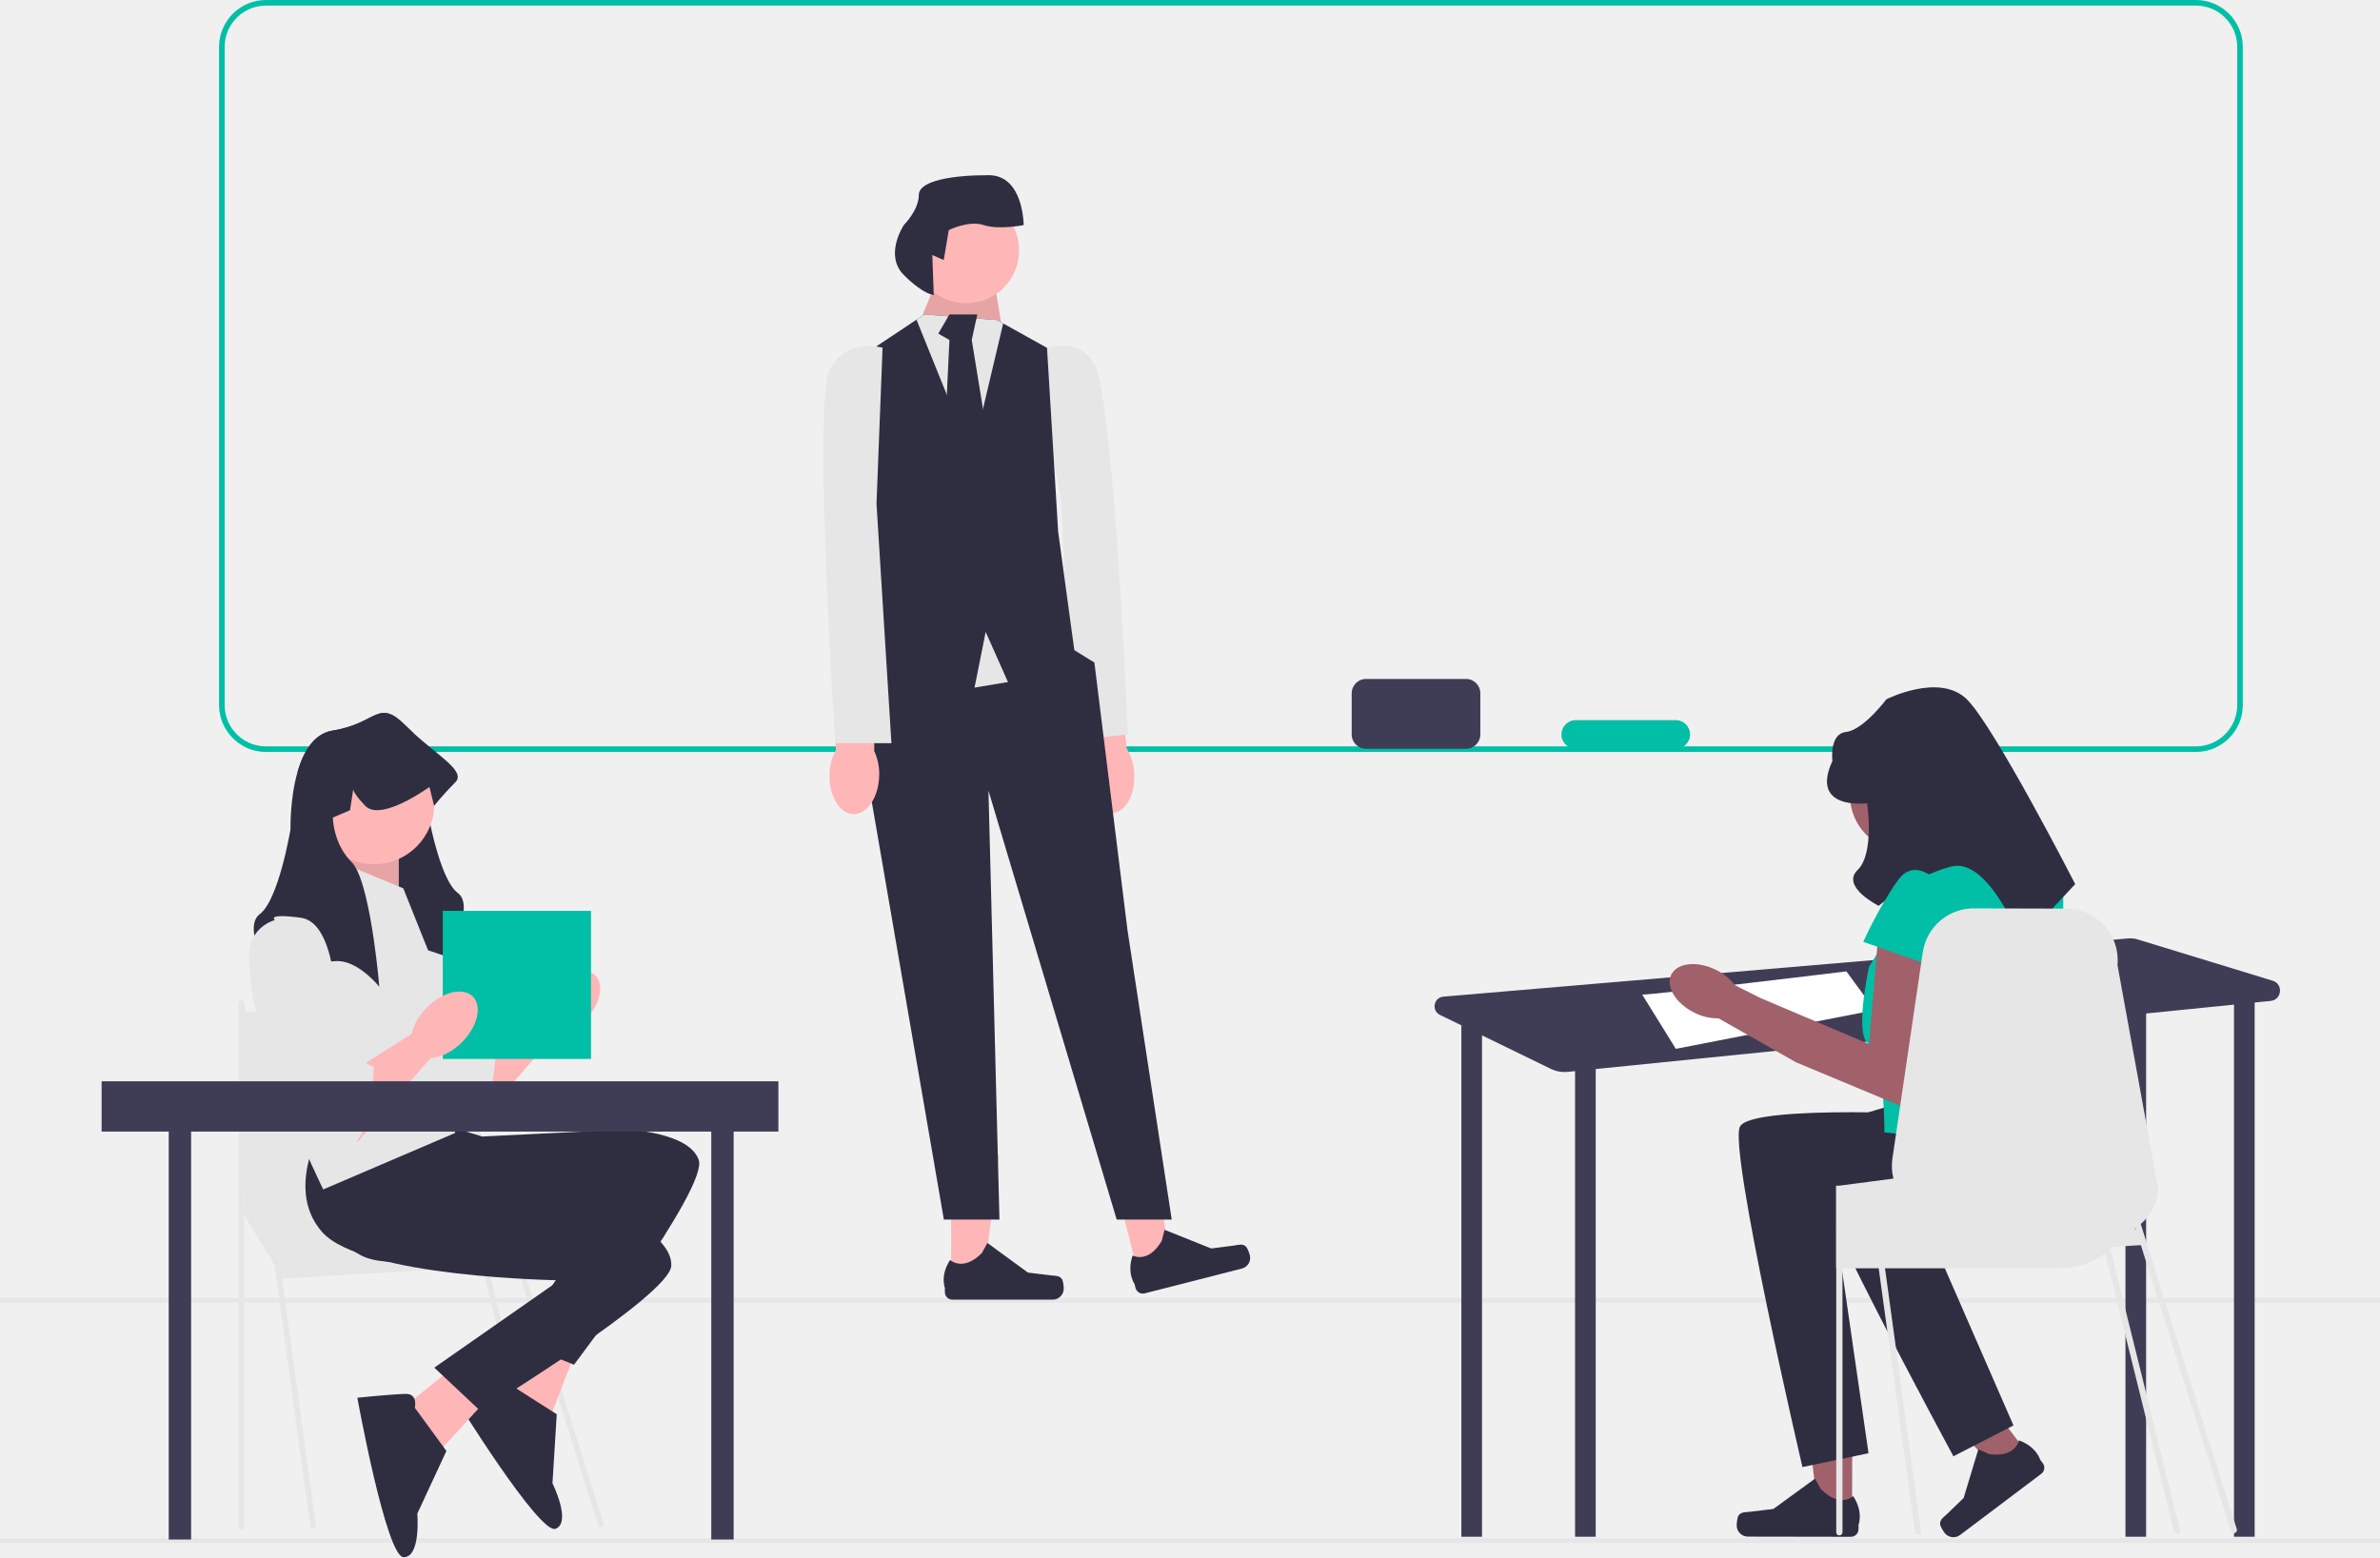
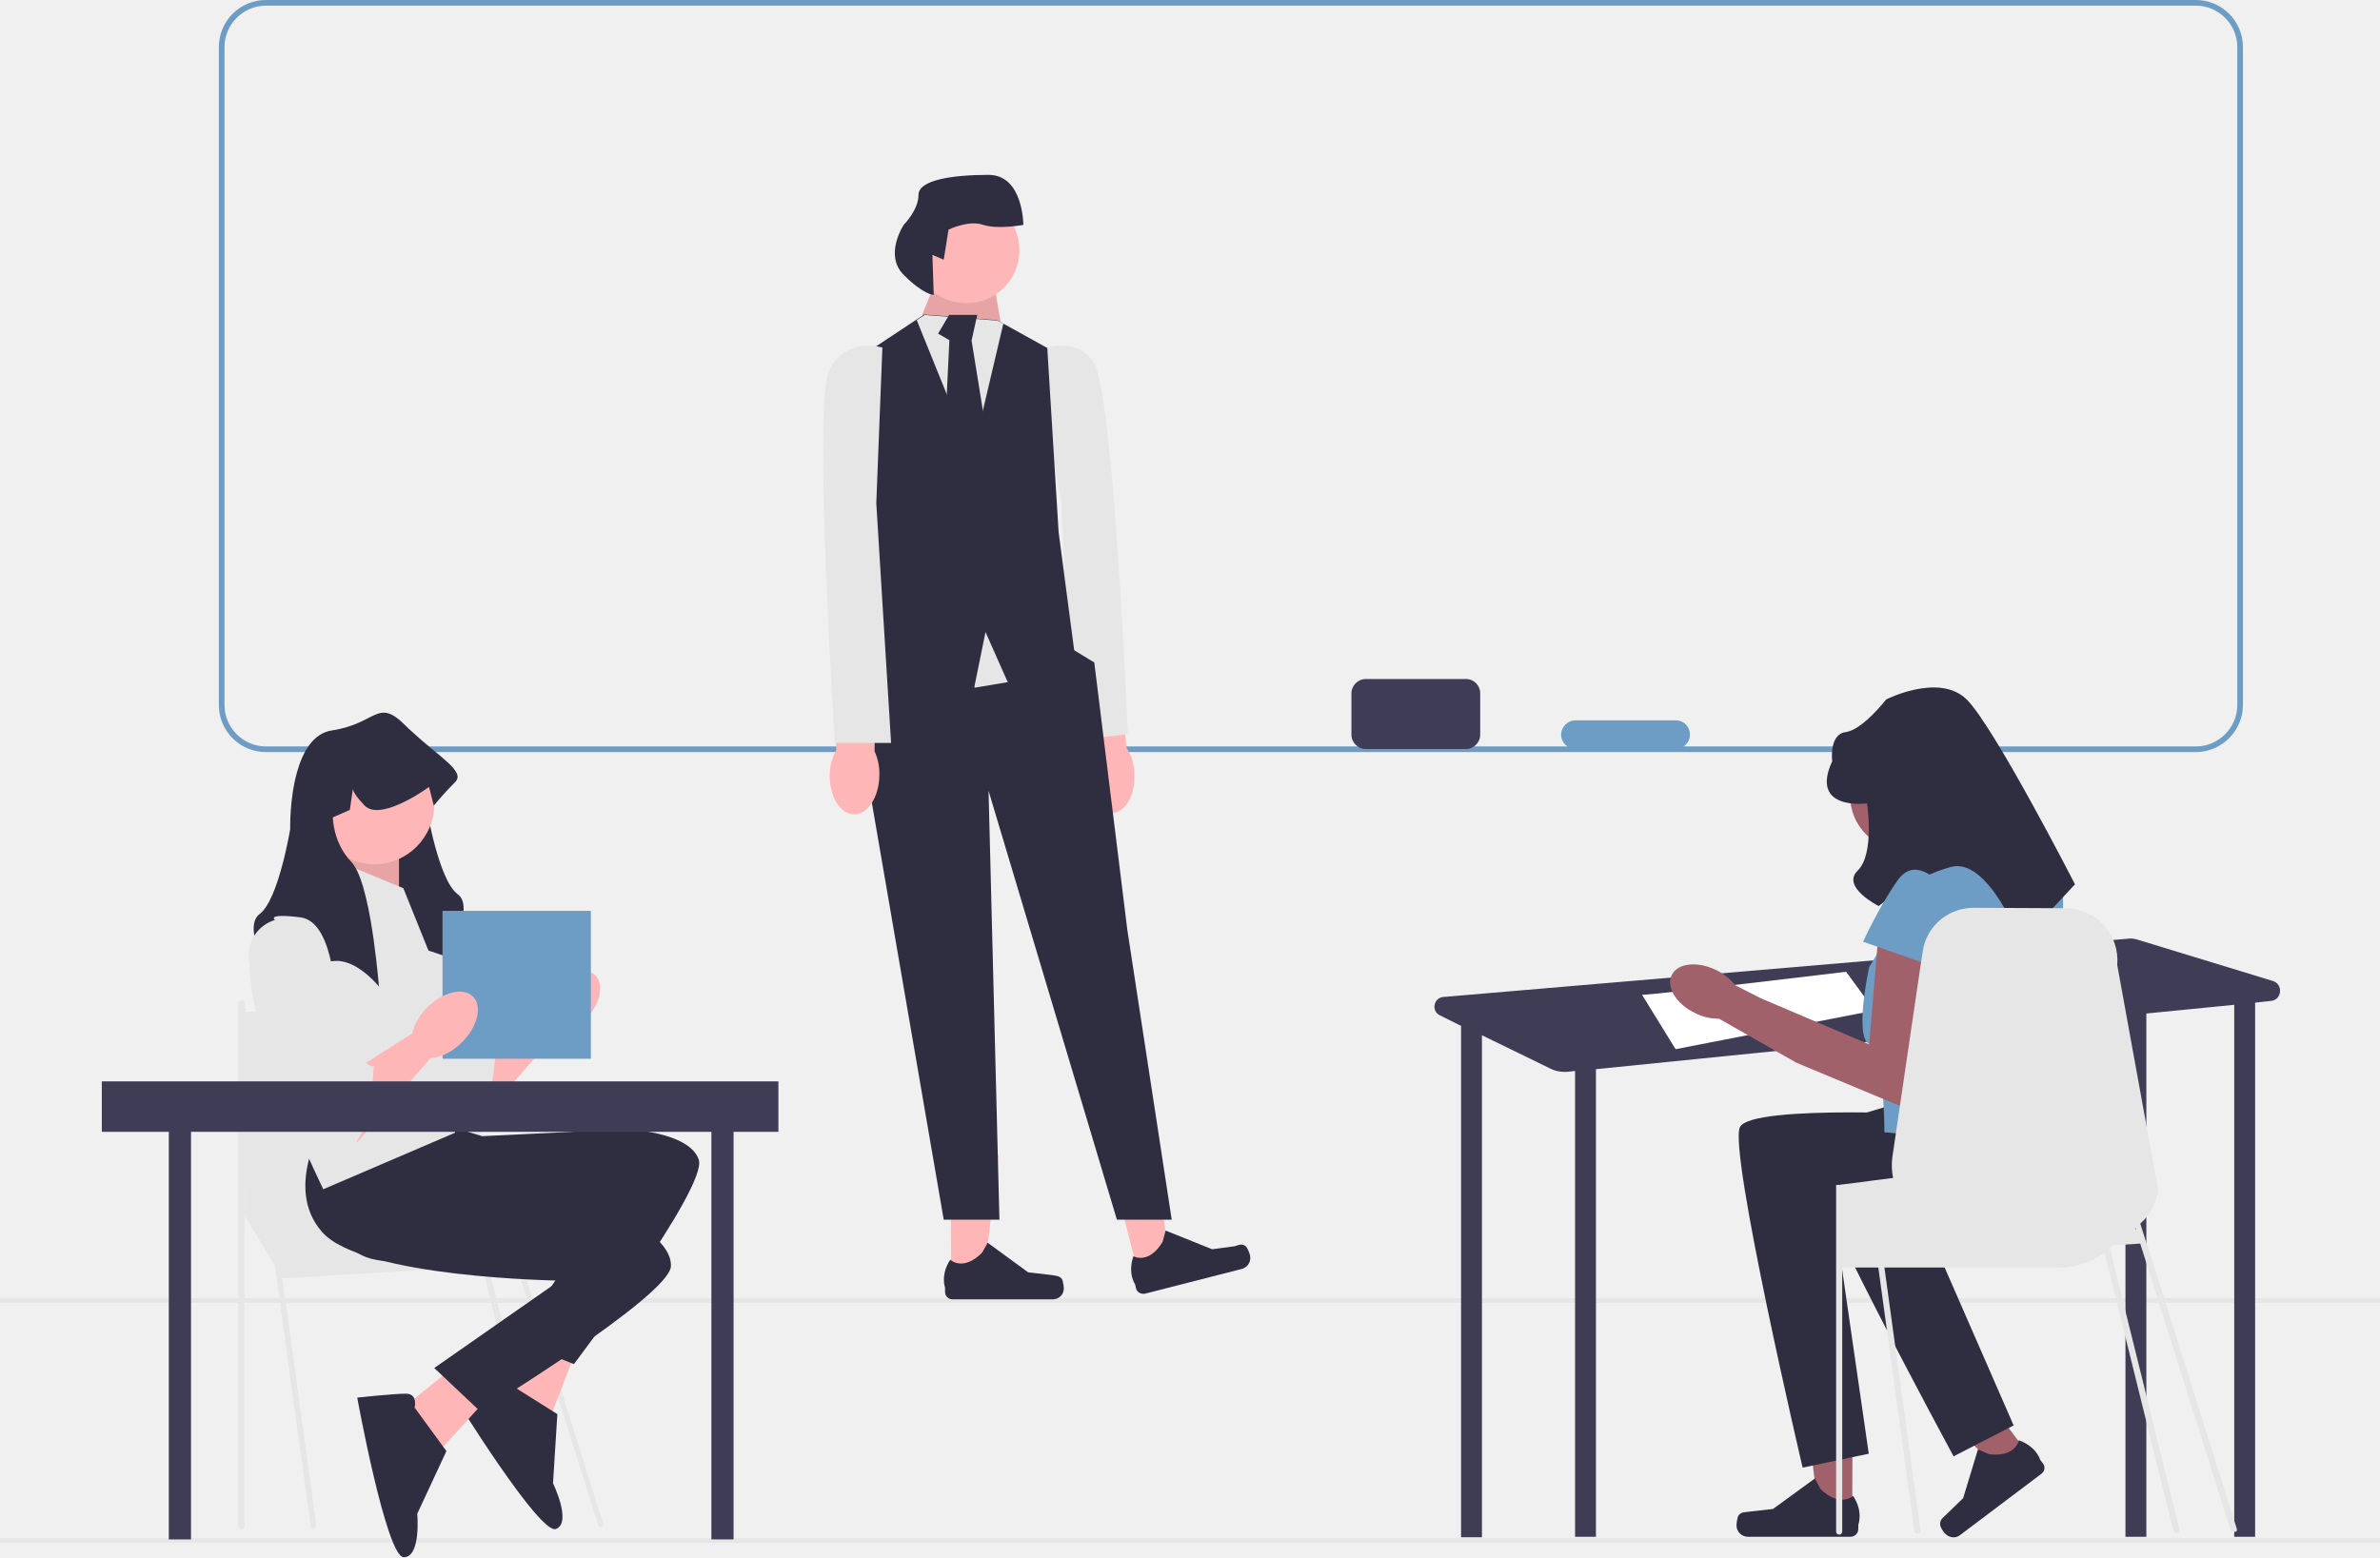
- <svg xmlns="http://www.w3.org/2000/svg" width="547" height="358" viewBox="0 0 547 358" fill="none">
-   <g clip-path="url(#clip0_3_19)">
-     <path d="M504.688 172.869H61.131C55.186 172.869 50.349 168.036 50.349 162.093V10.775C50.349 4.834 55.186 0 61.131 0H504.688C510.633 0 515.47 4.834 515.47 10.775V162.093C515.47 168.036 510.633 172.869 504.688 172.869ZM61.131 1.285C55.895 1.285 51.634 5.542 51.634 10.775V162.093C51.634 167.327 55.895 171.585 61.131 171.585H504.688C509.924 171.585 514.185 167.327 514.185 162.093V10.775C514.185 5.542 509.924 1.285 504.688 1.285H61.131Z" fill="#00BFA6" />
-     <path d="M547 353.639H0V354.72H547V353.639Z" fill="#E6E6E6" />
-     <path d="M547 298.398H0V299.479H547V298.398Z" fill="#E6E6E6" />
-     <path d="M249.283 178.434C249.676 183.367 252.541 187.163 255.683 186.913C258.824 186.663 261.052 182.461 260.658 177.526C260.528 175.553 259.927 173.639 258.905 171.946L256.976 151.065L247.191 152.179L250.131 172.645C249.39 174.479 249.099 176.464 249.283 178.434Z" fill="#FFB6B6" />
-     <path d="M237.593 81.019C237.593 81.019 246.741 76.18 251.379 83.411C256.018 90.643 259.219 168.855 259.219 168.855L246.363 170.226L243.926 115.113L237.593 81.019V81.019Z" fill="#E6E6E6" />
-     <path d="M218.607 294.318L226.055 294.317L229.598 265.609L218.606 265.609L218.607 294.318Z" fill="#FFB6B6" />
-     <path d="M244.124 294.149C244.356 294.539 244.479 295.799 244.479 296.253C244.479 297.648 243.347 298.779 241.951 298.779H218.886C217.934 298.779 217.161 298.008 217.161 297.056V296.096C217.161 296.096 216.02 293.212 218.37 289.657C218.37 289.657 221.289 292.441 225.652 288.081L226.938 285.752L236.251 292.558L241.413 293.193C242.542 293.332 243.543 293.171 244.124 294.149H244.124H244.124Z" fill="#2F2E41" />
-     <path d="M261.706 293.086L268.922 291.243L265.245 262.551L254.595 265.271L261.706 293.086Z" fill="#FFB6B6" />
-     <path d="M286.388 286.611C286.709 286.932 287.14 288.122 287.252 288.562C287.597 289.913 286.781 291.289 285.428 291.634L263.081 297.339C262.158 297.575 261.219 297.018 260.984 296.096L260.746 295.166C260.746 295.166 258.926 292.654 260.322 288.629C260.322 288.629 263.84 290.603 266.987 285.3L267.657 282.725L278.365 287.016L283.524 286.355C284.652 286.21 285.583 285.807 286.388 286.611H286.388Z" fill="#2F2E41" />
-     <path d="M212.446 74.847L212.093 72.287L216.29 62.043L227.821 60.762L230.311 75.428L212.446 74.847Z" fill="#FFB6B6" />
-     <path opacity="0.1" d="M212.446 74.847L212.093 72.287L216.29 62.043L227.821 60.762L230.311 75.428L212.446 74.847Z" fill="black" />
-     <path d="M198.992 147.195L193.867 161.28L197.711 168.963L216.93 280.365H229.708L227.181 181.768L256.651 280.365H269.298L259.128 213.78L251.526 152.317L246.915 149.47L224.618 136.951L198.992 147.195Z" fill="#2F2E41" />
-     <path d="M231.665 156.798L223.978 158.079L213.727 133.75H236.791L231.665 156.798Z" fill="#E6E6E6" />
-     <path d="M247.041 150.396L231.665 156.798L226.54 145.274L223.978 158.079L197.07 149.423L200.914 133.75L197.07 82.53L210.639 73.49L212.446 72.287L229.103 73.567L230.563 74.361L240.635 79.969L243.197 122.225L247.041 150.396Z" fill="#2F2E41" />
-     <path d="M230.563 74.361L223.337 104.939L210.639 73.49L212.446 72.287L229.103 73.567L230.563 74.361Z" fill="#E6E6E6" />
-     <path d="M218.212 72.287L215.649 76.697L218.212 78.167L216.93 105.018L222.055 111.981L227.181 101.69L223.337 78.167L224.618 72.287H218.212Z" fill="#2F2E41" />
-     <path d="M222.055 69.726C228.778 69.726 234.228 64.279 234.228 57.561C234.228 50.843 228.778 45.397 222.055 45.397C215.333 45.397 209.883 50.843 209.883 57.561C209.883 64.279 215.333 69.726 222.055 69.726Z" fill="#FFB6B6" />
-     <path d="M214.276 58.628L216.907 59.775L218.054 52.893C218.054 52.893 222.646 50.598 226.089 51.745C229.533 52.893 235.272 51.745 235.272 51.745C235.272 51.745 235.272 40.275 227.237 40.275C219.202 40.275 211.167 41.422 211.167 44.863C211.167 48.304 207.724 51.745 207.724 51.745C207.724 51.745 203.132 58.628 207.724 63.217C212.315 67.805 214.611 67.805 214.611 67.805L214.276 58.628Z" fill="#2F2E41" />
-     <path d="M190.657 178.074C190.524 183.021 192.97 187.1 196.12 187.184C199.27 187.268 201.931 183.327 202.064 178.378C202.144 176.402 201.75 174.436 200.914 172.643L201.214 151.676L191.366 151.745L192.115 172.408C191.183 174.153 190.683 176.096 190.657 178.074V178.074Z" fill="#FFB6B6" />
-     <path d="M202.842 79.945C202.842 79.945 194.514 77.385 190.67 85.067C186.826 92.75 191.951 170.86 191.951 170.86H204.88L201.449 115.799L202.842 79.945V79.945Z" fill="#E6E6E6" />
-     <path d="M522.333 225.463L491.275 215.961C490.588 215.751 489.867 215.674 489.151 215.735L331.741 229.123C329.497 229.314 328.933 232.339 330.958 233.325L336 235.78H335.865V353.295H340.616V238.028L356.419 245.721C357.628 246.31 358.977 246.55 360.315 246.415L361.997 246.245V353.295H366.748V245.766L488.497 233.476V353.295H493.248V232.996L513.441 230.958V353.295H518.192V230.478L521.876 230.106C524.462 229.845 524.819 226.223 522.333 225.463H522.333Z" fill="#3F3D56" />
-     <path d="M377.438 228.658C380.408 228.658 424.356 223.316 424.356 223.316L430.889 232.219L385.159 241.121L377.438 228.658Z" fill="white" />
-     <path d="M425.672 348.731L418.037 348.717L414.455 319.279L425.724 319.299L425.672 348.731Z" fill="#A0616A" />
-     <path d="M399.512 348.513C399.274 348.913 399.146 350.204 399.145 350.669C399.143 352.1 400.301 353.261 401.732 353.264L425.379 353.304C426.355 353.306 427.148 352.516 427.15 351.54L427.151 350.557C427.151 350.557 428.326 347.602 425.924 343.953C425.924 343.953 422.926 346.802 418.461 342.324L417.146 339.934L407.587 346.896L402.294 347.538C401.136 347.678 400.11 347.512 399.512 348.513H399.512L399.512 348.513Z" fill="#2F2E41" />
-     <path d="M466.652 335.042L460.628 339.582L440.234 318.523L449.125 311.821L466.652 335.042Z" fill="#A0616A" />
-     <path d="M445.911 350.464C445.961 350.921 446.631 352.015 446.909 352.382C447.76 353.51 449.366 353.735 450.495 352.884L469.151 338.82C469.921 338.239 470.075 337.144 469.494 336.374L468.908 335.598C468.908 335.598 468.069 332.57 463.999 331.127C463.999 331.127 463.337 335.159 457.147 334.292L454.684 333.193L451.307 344.377L447.52 348.038C446.691 348.839 445.784 349.319 445.911 350.464L445.911 350.464Z" fill="#2F2E41" />
-     <path d="M450.695 182.897C450.695 189.933 444.987 195.637 437.945 195.637C430.904 195.637 425.196 189.933 425.196 182.897C425.196 175.86 430.904 170.156 437.945 170.156C444.987 170.156 450.695 175.86 450.695 182.897Z" fill="#A0616A" />
-     <path d="M449.493 256.358C449.493 256.358 402.552 253.702 399.895 259.013C397.238 264.324 414.26 337.27 414.26 337.27L429.446 334.09L422.037 282.911C422.037 282.911 461.209 293.278 466.523 280.887C471.837 268.495 470.307 263.881 470.307 263.881L449.493 256.358Z" fill="#2F2E41" />
-     <path d="M461.52 247.444C461.52 247.444 415.549 257.292 414.392 263.116C413.235 268.94 448.96 334.788 448.96 334.788L462.763 327.706L442.071 280.309C442.071 280.309 482.591 279.952 484.436 266.597C486.28 253.242 483.584 249.197 483.584 249.197L461.52 247.444Z" fill="#2F2E41" />
-     <path d="M466.764 197.498H444.678L429.566 222.281C429.566 222.281 426.023 238.297 429.566 240.025C433.108 241.754 433.108 260.341 433.108 260.341L470.307 263.881C470.307 263.881 475.621 208.12 473.85 202.809C472.078 197.498 466.764 197.498 466.764 197.498Z" fill="#00BFA6" />
-     <path d="M431.78 213.873L429.566 240.025L404.661 229.462L398.717 226.475C397.553 224.958 396.042 223.741 394.311 222.927C390.006 220.831 385.436 221.35 384.101 224.087C382.767 226.824 385.173 230.741 389.477 232.836C391.185 233.698 393.075 234.137 394.989 234.119L412.38 243.99L412.401 243.951L412.478 244.089L439.751 255.473L446.026 221.141L431.78 213.873H431.78Z" fill="#A0616A" />
-     <path d="M429.123 184.664C429.123 184.664 415.838 186.435 421.152 174.928C421.152 174.928 420.341 168.691 424.289 168.269C428.237 167.847 433.551 160.767 433.551 160.767C433.551 160.767 445.735 154.571 452.042 160.767C458.35 166.962 476.95 203.252 476.95 203.252L464.55 216.528C464.55 216.528 457.096 196.944 448.423 199.213C439.751 201.481 431.78 208.245 431.78 208.245C431.78 208.245 422.979 203.844 426.936 200.007C430.894 196.171 429.123 184.664 429.123 184.664Z" fill="#2F2E41" />
-     <path d="M446.836 204.137C446.836 204.137 440.637 196.171 436.208 202.366C431.78 208.562 428.237 216.528 428.237 216.528L445.951 222.724L446.836 204.137H446.836Z" fill="#00BFA6" />
-     <path d="M514.092 351.533L493.512 286.163L493.515 286.163H493.563L493.48 286.056L493.478 286.054L492.012 281.398L492.013 281.397C494.246 279.474 495.766 276.726 496.069 273.563L486.662 221.856C487.309 215.066 482.101 209.131 475.277 208.888L454.051 208.834C448.017 208.621 442.791 212.977 441.912 218.948L441.442 222.117L434.939 266.328C434.702 267.918 434.797 269.485 435.171 270.951L430.491 271.563L429.071 271.753L423.459 272.483L423.441 272.488L422.741 272.578H421.98V291.57H422.028V352.274C422.028 352.666 422.349 352.986 422.741 352.986C423.138 352.986 423.459 352.666 423.459 352.274V291.57H431.786L440.094 352.203C440.148 352.559 440.451 352.82 440.807 352.82C440.837 352.82 440.872 352.82 440.902 352.814C441.294 352.761 441.567 352.399 441.514 352.007L433.235 291.57H473.186C477.153 291.57 480.829 290.312 483.822 288.158L499.662 352.092C499.745 352.415 500.036 352.63 500.355 352.63C500.413 352.63 500.473 352.623 500.532 352.608C500.915 352.511 501.146 352.122 501.049 351.739L485.055 287.187C485.268 287.01 485.481 286.821 485.682 286.626L492.041 286.252L512.728 351.962C512.824 352.268 513.106 352.463 513.41 352.463C513.481 352.463 513.553 352.452 513.625 352.43C514.002 352.311 514.211 351.91 514.092 351.533ZM490.653 282.412C490.706 282.382 490.754 282.347 490.801 282.317L490.802 282.317L490.954 282.802L490.653 282.412Z" fill="#E6E6E6" />
-     <path d="M110.273 240.729L124.124 231.926L129.755 235.321L110.273 257.692V240.729Z" fill="#FFB6B6" />
-     <path d="M91.333 206.658C91.333 206.658 82.133 208.821 86.462 221.26C90.792 233.698 104.862 259.657 109.191 258.034C113.52 256.412 114.061 240.188 114.061 240.188C114.061 240.188 113.52 240.729 111.355 238.565C109.191 236.402 109.191 237.39 109.191 235.003C109.191 232.617 107.42 230.847 107.42 230.847L105.403 226.668C105.403 226.668 105.403 207.199 97.285 206.117C89.168 205.036 91.333 206.658 91.333 206.658L91.333 206.658Z" fill="#E6E6E6" />
-     <path d="M134.314 234.739C137.906 231.149 139.02 226.441 136.801 224.223C134.582 222.005 129.871 223.118 126.278 226.709C122.685 230.299 121.572 235.007 123.791 237.225C126.01 239.442 130.721 238.329 134.314 234.739Z" fill="#FFB6B6" />
-     <path d="M55.5 278.315L64.951 293.948L120.028 290.691L105.362 271.801L55.5 278.315Z" fill="#E6E6E6" />
-     <path d="M71.957 351.431C71.636 351.431 71.357 351.194 71.312 350.868L54.854 230.748C54.805 230.391 55.055 230.063 55.411 230.014C55.768 229.963 56.097 230.215 56.146 230.571L72.603 350.691C72.652 351.048 72.403 351.376 72.046 351.425C72.016 351.429 71.986 351.431 71.957 351.431Z" fill="#E6E6E6" />
-     <path d="M55.5 351.584C55.14 351.584 54.848 351.292 54.848 350.932V230.683C54.848 230.323 55.14 230.031 55.5 230.031C55.86 230.031 56.152 230.323 56.152 230.683V350.932C56.152 351.292 55.86 351.584 55.5 351.584Z" fill="#E6E6E6" />
-     <path d="M138.115 351.106C137.838 351.106 137.581 350.927 137.493 350.649L98.549 226.947C98.44 226.604 98.631 226.238 98.975 226.13C99.318 226.022 99.684 226.213 99.792 226.556L138.737 350.258C138.845 350.601 138.654 350.967 138.31 351.075C138.245 351.096 138.179 351.106 138.115 351.106Z" fill="#E6E6E6" />
-     <path d="M126.219 351.258C125.928 351.258 125.663 351.062 125.588 350.767L98.538 241.591C98.45 241.242 98.661 240.888 99.009 240.799C99.359 240.711 99.713 240.921 99.802 241.27L126.851 350.446C126.94 350.794 126.729 351.149 126.38 351.238C126.326 351.252 126.272 351.258 126.219 351.258H126.219Z" fill="#E6E6E6" />
-     <path d="M55.5 232.598L100.637 231.905L108.947 279.292H56.152L55.5 232.598Z" fill="#E6E6E6" />
-     <path d="M124.864 302.278L113.489 322.292L126.696 325.198L132.203 310.963L124.864 302.278Z" fill="#FFB6B6" />
-     <path d="M117.574 318.513C117.574 318.513 117.132 315.249 114.534 316.285C111.935 317.321 104.435 321.17 104.435 321.17C104.435 321.17 123.997 352.934 127.709 351.454C131.421 349.974 126.977 340.996 126.977 340.996L127.958 325.125L117.574 318.513H117.574Z" fill="#2F2E41" />
-     <path d="M74.557 263.442C74.557 263.442 70.498 282.1 82.945 288.59C95.391 295.079 137.872 279.126 137.872 279.126L118.39 308.297L131.919 313.737C131.919 313.737 162.765 273.177 160.601 266.687C158.436 260.198 143.825 259.657 143.825 259.657L110.814 261.279L102.156 258.575L74.557 263.442H74.557Z" fill="#2F2E41" />
-     <path d="M108.035 311.16L90.152 325.666L101.396 333.175L111.708 321.919L108.035 311.16Z" fill="#FFB6B6" />
-     <path d="M95.334 323.632C95.334 323.632 96.11 320.431 93.313 320.451C90.515 320.471 82.128 321.329 82.128 321.329C82.128 321.329 88.782 358.028 92.779 358C96.775 357.972 95.906 347.992 95.906 347.992L102.598 333.566L95.334 323.632Z" fill="#2F2E41" />
-     <path d="M75.318 256.693C75.318 256.693 64.744 272.596 73.974 283.167C83.204 293.738 128.582 294.326 128.582 294.326L99.814 314.413L110.434 324.4C110.434 324.4 153.934 297.837 154.281 291.005C154.628 284.173 141.215 278.356 141.215 278.356L109.877 267.863L102.797 262.196L75.318 256.693H75.318Z" fill="#2F2E41" />
-     <path d="M102.482 219.859C102.482 219.859 92.2 216.074 87.329 216.074C86.864 216.074 86.404 216.128 85.944 216.225C82.827 216.885 79.959 219.562 78.584 221.022C78.049 221.595 77.74 221.979 77.74 221.979C77.74 221.979 77.773 221.606 77.838 220.952C78.157 217.512 79.337 206.226 81.453 199C82.21 196.421 83.081 194.36 84.082 193.36C86.415 191.024 87.492 188.222 87.99 186.135C88.412 184.345 88.412 183.085 88.412 183.085L84.467 181.386L83.736 176.617C83.606 177.179 83.006 178.277 80.987 180.381C80.814 180.559 80.624 180.71 80.424 180.84C77.513 182.668 71.576 179.488 68.378 177.487C69.709 172.863 72.123 168.634 76.506 167.942C86.788 166.32 86.788 160.371 93.282 166.861C93.818 167.396 94.359 167.91 94.9 168.407C96.978 172.377 97.736 177.698 98.006 181.397C98.201 183.988 98.153 185.789 98.153 185.789C98.153 185.789 100.858 202.013 105.188 205.258C109.517 208.502 102.482 219.859 102.482 219.859Z" fill="#2F2E41" />
-     <path d="M82.459 193.901L75.147 204.619L91.659 209.043V193.901H82.459Z" fill="#FFB6B6" />
-     <path opacity="0.1" d="M82.459 193.901L75.147 204.619L91.659 209.043V193.901H82.459Z" fill="black" />
-     <path d="M92.686 204.225L76.992 197.735C76.992 197.735 55.887 206.929 57.511 224.775C59.134 242.621 74.286 273.447 74.286 273.447L104.591 260.468L101.344 225.857L92.686 204.225Z" fill="#E6E6E6" />
-     <path d="M85.957 198.686C93.603 198.686 99.802 192.491 99.802 184.849C99.802 177.208 93.603 171.013 85.957 171.013C78.31 171.013 72.112 177.208 72.112 184.849C72.112 192.491 78.31 198.686 85.957 198.686Z" fill="#FFB6B6" />
-     <path d="M104.646 179.84C101.941 182.544 99.776 185.248 99.776 185.248L98.694 180.921C98.694 180.921 98.445 181.105 98.006 181.397C96.291 182.565 91.686 185.502 87.99 186.135C86.344 186.416 84.883 186.237 83.931 185.248C81.912 183.144 81.312 182.046 81.182 181.484L80.451 186.254L76.506 187.952C76.506 187.952 76.506 193.89 80.836 198.227C81.047 198.438 81.252 198.698 81.453 199C83.52 202.115 85.002 209.741 85.944 216.225C86.777 221.99 87.178 226.846 87.178 226.846C87.178 226.846 83.081 221.72 78.584 221.022C78.335 220.984 78.087 220.957 77.838 220.952C77.756 220.941 77.67 220.941 77.589 220.941C72.718 220.941 62.436 224.726 62.436 224.726C62.436 224.726 55.401 213.37 59.73 210.125C64.06 206.88 66.766 190.656 66.766 190.656C66.766 190.656 66.587 183.712 68.378 177.487C69.709 172.863 72.123 168.634 76.506 167.942C86.788 166.32 86.788 160.371 93.282 166.86C93.818 167.396 94.359 167.91 94.9 168.407C100.95 173.967 107.13 177.357 104.646 179.84Z" fill="#2F2E41" />
-     <path d="M43.922 252.435H38.779V353.923H43.922V252.435Z" fill="#3F3D56" />
-     <path d="M168.614 252.435H163.472V353.923H168.614V252.435Z" fill="#3F3D56" />
-     <path d="M135.834 209.399H101.769V243.443H135.834V209.399Z" fill="#00BFA6" />
-     <path d="M82.133 245.596L95.984 236.793L101.615 240.188L82.133 262.559V245.596Z" fill="#FFB6B6" />
-     <path d="M63.193 211.525C63.193 211.525 53.993 213.689 58.322 226.127C62.651 238.565 76.722 264.524 81.051 262.902C85.38 261.279 85.921 245.055 85.921 245.055C85.921 245.055 85.38 245.596 83.215 243.433C81.051 241.269 81.051 242.257 81.051 239.871C81.051 237.484 79.28 235.715 79.28 235.715L77.263 231.535C77.263 231.535 77.263 212.066 69.145 210.985C61.028 209.903 63.193 211.525 63.193 211.525H63.193Z" fill="#E6E6E6" />
-     <path d="M106.174 239.606C109.766 236.016 110.88 231.308 108.661 229.09C106.442 226.873 101.731 227.985 98.138 231.576C94.545 235.166 93.432 239.874 95.651 242.092C97.87 244.31 102.581 243.197 106.174 239.606Z" fill="#FFB6B6" />
-     <path d="M178.898 248.581H23.354V260.143H178.898V248.581Z" fill="#3F3D56" />
-     <path d="M336.931 156.086H313.959C312.138 156.086 310.662 157.561 310.662 159.381V168.849C310.662 170.669 312.138 172.144 313.959 172.144H336.931C338.752 172.144 340.228 170.669 340.228 168.849V159.381C340.228 157.561 338.752 156.086 336.931 156.086Z" fill="#3F3D56" />
-     <path d="M385.137 165.554H362.165C360.344 165.554 358.868 167.029 358.868 168.849V168.849C358.868 170.669 360.344 172.144 362.165 172.144H385.137C386.958 172.144 388.434 170.669 388.434 168.849V168.849C388.434 167.029 386.958 165.554 385.137 165.554Z" fill="#00BFA6" />
-   </g>
-   <defs>
-     <clipPath id="clip0_3_19">
-       <rect width="547" height="358" fill="white" />
-     </clipPath>
-   </defs>
+ <svg xmlns="http://www.w3.org/2000/svg" version="1.1" id="Capa_1" x="0px" y="0px" viewBox="0 0 547 358" style="enable-background:new 0 0 547 358;" xml:space="preserve">
+   <style type="text/css">
+ 	.st0{fill:none;}
+ 	.st1{fill:#6D9DC4;}
+ 	.st2{fill:#E6E6E6;}
+ 	.st3{fill:#FFB6B6;}
+ 	.st4{fill:#2F2E41;}
+ 	.st5{opacity:0.1;enable-background:new    ;}
+ 	.st6{fill:#3F3D56;}
+ 	.st7{fill:#FFFFFF;}
+ 	.st8{fill:#A0616A;}
+ </style>
+   <rect y="0" class="st0" width="547" height="358" />
+   <path class="st1" d="M504.7,172.9H61.1c-5.9,0-10.8-4.8-10.8-10.8V10.8C50.3,4.8,55.2,0,61.1,0h443.6c5.9,0,10.8,4.8,10.8,10.8  v151.3C515.5,168,510.6,172.9,504.7,172.9z M61.1,1.3c-5.2,0-9.5,4.3-9.5,9.5v151.3c0,5.2,4.3,9.5,9.5,9.5h443.6  c5.2,0,9.5-4.3,9.5-9.5V10.8c0-5.2-4.3-9.5-9.5-9.5H61.1z" />
+   <path class="st2" d="M547,353.6H0v1.1h547V353.6z" />
+   <path class="st2" d="M547,298.4H0v1.1h547V298.4z" />
+   <path class="st3" d="M249.3,178.4c0.4,4.9,3.3,8.7,6.4,8.5c3.1-0.2,5.4-4.5,5-9.4c-0.1-2-0.7-3.9-1.8-5.6l-1.9-20.9l-9.8,1.1  l2.9,20.5C249.4,174.5,249.1,176.5,249.3,178.4z" />
+   <path class="st2" d="M237.6,81c0,0,9.1-4.8,13.8,2.4c4.6,7.2,7.8,85.4,7.8,85.4l-12.9,1.4l-2.4-55.1L237.6,81L237.6,81z" />
+   <path class="st3" d="M218.6,294.3l7.4,0l3.5-28.7h-11L218.6,294.3z" />
+   <path class="st4" d="M244.1,294.1c0.2,0.4,0.4,1.7,0.4,2.1c0,1.4-1.1,2.5-2.5,2.5h-23.1c-1,0-1.7-0.8-1.7-1.7v-1  c0,0-1.1-2.9,1.2-6.4c0,0,2.9,2.8,7.3-1.6l1.3-2.3l9.3,6.8l5.2,0.6C242.5,293.3,243.5,293.2,244.1,294.1L244.1,294.1L244.1,294.1z" />
+   <path class="st3" d="M261.7,293.1l7.2-1.8l-3.7-28.7l-10.6,2.7L261.7,293.1z" />
+   <path class="st4" d="M286.4,286.6c0.3,0.3,0.8,1.5,0.9,2c0.3,1.4-0.5,2.7-1.8,3.1l-22.3,5.7c-0.9,0.2-1.9-0.3-2.1-1.2l-0.2-0.9  c0,0-1.8-2.5-0.4-6.5c0,0,3.5,2,6.7-3.3l0.7-2.6l10.7,4.3l5.2-0.7C284.7,286.2,285.6,285.8,286.4,286.6L286.4,286.6z" />
+   <path class="st3" d="M212.4,74.8l-0.4-2.6l4.2-10.2l11.5-1.3l2.5,14.7L212.4,74.8z" />
+   <path class="st5" d="M212.4,74.8l-0.4-2.6l4.2-10.2l11.5-1.3l2.5,14.7L212.4,74.8z" />
+   <path class="st4" d="M199,147.2l-5.1,14.1l3.8,7.7l19.2,111.4h12.8l-2.5-98.6l29.5,98.6h12.6l-10.2-66.6l-7.6-61.5l-4.6-2.8  L224.6,137L199,147.2z" />
+   <path class="st2" d="M231.7,156.8l-7.7,1.3l-10.3-24.3h23.1L231.7,156.8z" />
+   <path class="st4" d="M247,150.4l-15.4,6.4l-5.1-11.5l-2.6,12.8l-26.9-8.7l3.8-15.7l-3.8-51.2l13.6-9l1.8-1.2l16.7,1.3l1.5,0.8  l10.1,5.6l2.6,42.3L247,150.4z" />
+   <path class="st2" d="M230.6,74.4l-7.2,30.6l-12.7-31.4l1.8-1.2l16.7,1.3L230.6,74.4z" />
+   <path class="st4" d="M218.2,72.3l-2.6,4.4l2.6,1.5l-1.3,26.9l5.1,7l5.1-10.3l-3.8-23.5l1.3-5.9H218.2z" />
+   <path class="st3" d="M222.1,69.7c6.7,0,12.2-5.4,12.2-12.2c0-6.7-5.4-12.2-12.2-12.2c-6.7,0-12.2,5.4-12.2,12.2  C209.9,64.3,215.3,69.7,222.1,69.7z" />
+   <path class="st4" d="M214.3,58.6l2.6,1.1l1.1-6.9c0,0,4.6-2.3,8-1.1c3.4,1.1,9.2,0,9.2,0s0-11.5-8-11.5s-16.1,1.1-16.1,4.6  s-3.4,6.9-3.4,6.9s-4.6,6.9,0,11.5c4.6,4.6,6.9,4.6,6.9,4.6L214.3,58.6z" />
+   <path class="st3" d="M190.7,178.1c-0.1,4.9,2.3,9,5.5,9.1c3.2,0.1,5.8-3.9,5.9-8.8c0.1-2-0.3-3.9-1.1-5.7l0.3-21l-9.8,0.1l0.7,20.7  C191.2,174.2,190.7,176.1,190.7,178.1L190.7,178.1z" />
+   <path class="st2" d="M202.8,79.9c0,0-8.3-2.6-12.2,5.1c-3.8,7.7,1.3,85.8,1.3,85.8h12.9l-3.4-55.1L202.8,79.9L202.8,79.9z" />
+   <path class="st6" d="M522.3,225.5l-31.1-9.5c-0.7-0.2-1.4-0.3-2.1-0.2l-157.4,13.4c-2.2,0.2-2.8,3.2-0.8,4.2l5,2.5h-0.1v117.5h4.8  V238l15.8,7.7c1.2,0.6,2.6,0.8,3.9,0.7l1.7-0.2v107.1h4.8V245.8l121.7-12.3v119.8h4.8V233l20.2-2v122.3h4.8V230.5l3.7-0.4  C524.5,229.8,524.8,226.2,522.3,225.5L522.3,225.5z" />
+   <path class="st7" d="M377.4,228.7c3,0,46.9-5.3,46.9-5.3l6.5,8.9l-45.7,8.9L377.4,228.7z" />
+   <path class="st8" d="M425.7,348.7l-7.6,0l-3.6-29.4l11.3,0L425.7,348.7z" />
+   <path class="st4" d="M399.5,348.5c-0.2,0.4-0.4,1.7-0.4,2.2c0,1.4,1.2,2.6,2.6,2.6l23.6,0c1,0,1.8-0.8,1.8-1.8l0-1  c0,0,1.2-3-1.2-6.6c0,0-3,2.8-7.5-1.6l-1.3-2.4l-9.6,7l-5.3,0.6C401.1,347.7,400.1,347.5,399.5,348.5L399.5,348.5L399.5,348.5z" />
+   <path class="st8" d="M466.7,335l-6,4.5l-20.4-21.1l8.9-6.7L466.7,335z" />
+   <path class="st4" d="M445.9,350.5c0,0.5,0.7,1.6,1,1.9c0.9,1.1,2.5,1.4,3.6,0.5l18.7-14.1c0.8-0.6,0.9-1.7,0.3-2.4l-0.6-0.8  c0,0-0.8-3-4.9-4.5c0,0-0.7,4-6.9,3.2l-2.5-1.1l-3.4,11.2l-3.8,3.7C446.7,348.8,445.8,349.3,445.9,350.5L445.9,350.5z" />
+   <path class="st8" d="M450.7,182.9c0,7-5.7,12.7-12.8,12.7c-7,0-12.7-5.7-12.7-12.7c0-7,5.7-12.7,12.7-12.7  C445,170.2,450.7,175.9,450.7,182.9z" />
+   <path class="st4" d="M449.5,256.4c0,0-46.9-2.7-49.6,2.7c-2.7,5.3,14.4,78.3,14.4,78.3l15.2-3.2l-7.4-51.2c0,0,39.2,10.4,44.5-2  c5.3-12.4,3.8-17,3.8-17L449.5,256.4z" />
+   <path class="st4" d="M461.5,247.4c0,0-46,9.8-47.1,15.7s34.6,71.7,34.6,71.7l13.8-7.1l-20.7-47.4c0,0,40.5-0.4,42.4-13.7  c1.8-13.4-0.9-17.4-0.9-17.4L461.5,247.4z" />
+   <path class="st1" d="M466.8,197.5h-22.1l-15.1,24.8c0,0-3.5,16,0,17.7c3.5,1.7,3.5,20.3,3.5,20.3l37.2,3.5c0,0,5.3-55.8,3.5-61.1  C472.1,197.5,466.8,197.5,466.8,197.5z" />
+   <path class="st8" d="M431.8,213.9l-2.2,26.2l-24.9-10.6l-5.9-3c-1.2-1.5-2.7-2.7-4.4-3.5c-4.3-2.1-8.9-1.6-10.2,1.2  c-1.3,2.7,1.1,6.7,5.4,8.7c1.7,0.9,3.6,1.3,5.5,1.3l17.4,9.9l0,0l0.1,0.1l27.3,11.4l6.3-34.3L431.8,213.9L431.8,213.9z" />
+   <path class="st4" d="M429.1,184.7c0,0-13.3,1.8-8-9.7c0,0-0.8-6.2,3.1-6.7s9.3-7.5,9.3-7.5s12.2-6.2,18.5,0  c6.3,6.2,24.9,42.5,24.9,42.5l-12.4,13.3c0,0-7.5-19.6-16.1-17.3c-8.7,2.3-16.6,9-16.6,9s-8.8-4.4-4.8-8.2  C430.9,196.2,429.1,184.7,429.1,184.7z" />
+   <path class="st1" d="M446.8,204.1c0,0-6.2-8-10.6-1.8c-4.4,6.2-8,14.2-8,14.2l17.7,6.2L446.8,204.1L446.8,204.1z" />
+   <path class="st2" d="M514.1,351.5l-20.6-65.4h0h0l-0.1-0.1l0,0l-1.5-4.7l0,0c2.2-1.9,3.8-4.7,4.1-7.8l-9.4-51.7  c0.6-6.8-4.6-12.7-11.4-13l-21.2-0.1c-6-0.2-11.3,4.1-12.1,10.1l-0.5,3.2l-6.5,44.2c-0.2,1.6-0.1,3.2,0.2,4.6l-4.7,0.6l-1.4,0.2  l-5.6,0.7l0,0l-0.7,0.1H422v19h0v60.7c0,0.4,0.3,0.7,0.7,0.7c0.4,0,0.7-0.3,0.7-0.7v-60.7h8.3l8.3,60.6c0.1,0.4,0.4,0.6,0.7,0.6  c0,0,0.1,0,0.1,0c0.4-0.1,0.7-0.4,0.6-0.8l-8.3-60.4h40c4,0,7.6-1.3,10.6-3.4l15.8,63.9c0.1,0.3,0.4,0.5,0.7,0.5c0.1,0,0.1,0,0.2,0  c0.4-0.1,0.6-0.5,0.5-0.9l-16-64.6c0.2-0.2,0.4-0.4,0.6-0.6l6.4-0.4l20.7,65.7c0.1,0.3,0.4,0.5,0.7,0.5c0.1,0,0.1,0,0.2,0  C514,352.3,514.2,351.9,514.1,351.5z M490.7,282.4c0.1,0,0.1-0.1,0.1-0.1h0l0.2,0.5L490.7,282.4z" />
+   <path class="st3" d="M110.3,240.7l13.9-8.8l5.6,3.4l-19.5,22.4V240.7z" />
+   <path class="st2" d="M91.3,206.7c0,0-9.2,2.2-4.9,14.6c4.3,12.4,18.4,38.4,22.7,36.8c4.3-1.6,4.9-17.8,4.9-17.8s-0.5,0.5-2.7-1.6  c-2.2-2.2-2.2-1.2-2.2-3.6c0-2.4-1.8-4.2-1.8-4.2l-2-4.2c0,0,0-19.5-8.1-20.6C89.2,205,91.3,206.7,91.3,206.7L91.3,206.7z" />
+   <path class="st3" d="M134.3,234.7c3.6-3.6,4.7-8.3,2.5-10.5c-2.2-2.2-6.9-1.1-10.5,2.5c-3.6,3.6-4.7,8.3-2.5,10.5  C126,239.4,130.7,238.3,134.3,234.7z" />
+   <path class="st2" d="M55.5,278.3l9.5,15.6l55.1-3.3l-14.7-18.9L55.5,278.3z" />
+   <path class="st2" d="M72,351.4c-0.3,0-0.6-0.2-0.6-0.6L54.9,230.7c0-0.4,0.2-0.7,0.6-0.7c0.4-0.1,0.7,0.2,0.7,0.6l16.5,120.1  C72.7,351,72.4,351.4,72,351.4C72,351.4,72,351.4,72,351.4z" />
+   <path class="st2" d="M55.5,351.6c-0.4,0-0.7-0.3-0.7-0.7V230.7c0-0.4,0.3-0.7,0.7-0.7s0.7,0.3,0.7,0.7v120.2  C56.2,351.3,55.9,351.6,55.5,351.6z" />
+   <path class="st2" d="M138.1,351.1c-0.3,0-0.5-0.2-0.6-0.5L98.5,226.9c-0.1-0.3,0.1-0.7,0.4-0.8c0.3-0.1,0.7,0.1,0.8,0.4l38.9,123.7  c0.1,0.3-0.1,0.7-0.4,0.8C138.2,351.1,138.2,351.1,138.1,351.1z" />
+   <path class="st2" d="M126.2,351.3c-0.3,0-0.6-0.2-0.6-0.5l-27-109.2c-0.1-0.3,0.1-0.7,0.5-0.8c0.3-0.1,0.7,0.1,0.8,0.5l27,109.2  c0.1,0.3-0.1,0.7-0.5,0.8C126.3,351.3,126.3,351.3,126.2,351.3L126.2,351.3z" />
+   <path class="st2" d="M55.5,232.6l45.1-0.7l8.3,47.4H56.2L55.5,232.6z" />
+   <path class="st3" d="M124.9,302.3l-11.4,20l13.2,2.9l5.5-14.2L124.9,302.3z" />
+   <path class="st4" d="M117.6,318.5c0,0-0.4-3.3-3-2.2c-2.6,1-10.1,4.9-10.1,4.9s19.6,31.8,23.3,30.3c3.7-1.5-0.7-10.5-0.7-10.5  l1-15.9L117.6,318.5L117.6,318.5z" />
+   <path class="st4" d="M74.6,263.4c0,0-4.1,18.7,8.4,25.1c12.4,6.5,54.9-9.5,54.9-9.5l-19.5,29.2l13.5,5.4c0,0,30.8-40.6,28.7-47  c-2.2-6.5-16.8-7-16.8-7l-33,1.6l-8.7-2.7L74.6,263.4L74.6,263.4z" />
+   <path class="st3" d="M108,311.2l-17.9,14.5l11.2,7.5l10.3-11.3L108,311.2z" />
+   <path class="st4" d="M95.3,323.6c0,0,0.8-3.2-2-3.2c-2.8,0-11.2,0.9-11.2,0.9S88.8,358,92.8,358c4,0,3.1-10,3.1-10l6.7-14.4  L95.3,323.6z" />
+   <path class="st4" d="M75.3,256.7c0,0-10.6,15.9-1.3,26.5c9.2,10.6,54.6,11.2,54.6,11.2l-28.8,20.1l10.6,10c0,0,43.5-26.6,43.8-33.4  s-13.1-12.6-13.1-12.6l-31.3-10.5l-7.1-5.7L75.3,256.7L75.3,256.7z" />
+   <path class="st4" d="M102.5,219.9c0,0-10.3-3.8-15.2-3.8c-0.5,0-0.9,0.1-1.4,0.2c-3.1,0.7-6,3.3-7.4,4.8c-0.5,0.6-0.8,1-0.8,1  s0-0.4,0.1-1c0.3-3.4,1.5-14.7,3.6-22c0.8-2.6,1.6-4.6,2.6-5.6c2.3-2.3,3.4-5.1,3.9-7.2c0.4-1.8,0.4-3,0.4-3l-3.9-1.7l-0.7-4.8  c-0.1,0.6-0.7,1.7-2.7,3.8c-0.2,0.2-0.4,0.3-0.6,0.5c-2.9,1.8-8.8-1.4-12-3.4c1.3-4.6,3.7-8.9,8.1-9.5c10.3-1.6,10.3-7.6,16.8-1.1  c0.5,0.5,1.1,1,1.6,1.5c2.1,4,2.8,9.3,3.1,13c0.2,2.6,0.1,4.4,0.1,4.4s2.7,16.2,7,19.5C109.5,208.5,102.5,219.9,102.5,219.9z" />
+   <path class="st3" d="M82.5,193.9l-7.3,10.7l16.5,4.4v-15.1H82.5z" />
+   <path class="st5" d="M82.5,193.9l-7.3,10.7l16.5,4.4v-15.1H82.5z" />
+   <path class="st2" d="M92.7,204.2L77,197.7c0,0-21.1,9.2-19.5,27c1.6,17.8,16.8,48.7,16.8,48.7l30.3-13l-3.2-34.6L92.7,204.2z" />
+   <path class="st3" d="M86,198.7c7.6,0,13.8-6.2,13.8-13.8c0-7.6-6.2-13.8-13.8-13.8s-13.8,6.2-13.8,13.8  C72.1,192.5,78.3,198.7,86,198.7z" />
+   <path class="st4" d="M104.6,179.8c-2.7,2.7-4.9,5.4-4.9,5.4l-1.1-4.3c0,0-0.2,0.2-0.7,0.5c-1.7,1.2-6.3,4.1-10,4.7  c-1.6,0.3-3.1,0.1-4.1-0.9c-2-2.1-2.6-3.2-2.7-3.8l-0.7,4.8l-3.9,1.7c0,0,0,5.9,4.3,10.3c0.2,0.2,0.4,0.5,0.6,0.8  c2.1,3.1,3.6,10.7,4.5,17.2c0.8,5.8,1.2,10.6,1.2,10.6s-4.1-5.1-8.6-5.8c-0.2,0-0.5-0.1-0.7-0.1c-0.1,0-0.2,0-0.2,0  c-4.9,0-15.2,3.8-15.2,3.8s-7-11.4-2.7-14.6c4.3-3.2,7-19.5,7-19.5s-0.2-6.9,1.6-13.2c1.3-4.6,3.7-8.9,8.1-9.5  c10.3-1.6,10.3-7.6,16.8-1.1c0.5,0.5,1.1,1.1,1.6,1.5C100.9,174,107.1,177.4,104.6,179.8z" />
+   <path class="st6" d="M43.9,252.4h-5.1v101.5h5.1V252.4z" />
+   <path class="st6" d="M168.6,252.4h-5.1v101.5h5.1V252.4z" />
+   <path class="st1" d="M135.8,209.4h-34.1v34h34.1V209.4z" />
+   <path class="st3" d="M82.1,245.6l13.9-8.8l5.6,3.4l-19.5,22.4V245.6z" />
+   <path class="st2" d="M63.2,211.5c0,0-9.2,2.2-4.9,14.6c4.3,12.4,18.4,38.4,22.7,36.8c4.3-1.6,4.9-17.8,4.9-17.8s-0.5,0.5-2.7-1.6  c-2.2-2.2-2.2-1.2-2.2-3.6c0-2.4-1.8-4.2-1.8-4.2l-2-4.2c0,0,0-19.5-8.1-20.6C61,209.9,63.2,211.5,63.2,211.5L63.2,211.5z" />
+   <path class="st3" d="M106.2,239.6c3.6-3.6,4.7-8.3,2.5-10.5c-2.2-2.2-6.9-1.1-10.5,2.5c-3.6,3.6-4.7,8.3-2.5,10.5  C97.9,244.3,102.6,243.2,106.2,239.6z" />
+   <path class="st6" d="M178.9,248.6H23.4v11.6h155.5V248.6z" />
+   <path class="st6" d="M336.9,156.1h-23c-1.8,0-3.3,1.5-3.3,3.3v9.5c0,1.8,1.5,3.3,3.3,3.3h23c1.8,0,3.3-1.5,3.3-3.3v-9.5  C340.2,157.6,338.8,156.1,336.9,156.1z" />
+   <path class="st1" d="M385.1,165.6h-23c-1.8,0-3.3,1.5-3.3,3.3l0,0c0,1.8,1.5,3.3,3.3,3.3h23c1.8,0,3.3-1.5,3.3-3.3l0,0  C388.4,167,387,165.6,385.1,165.6z" />
</svg>
